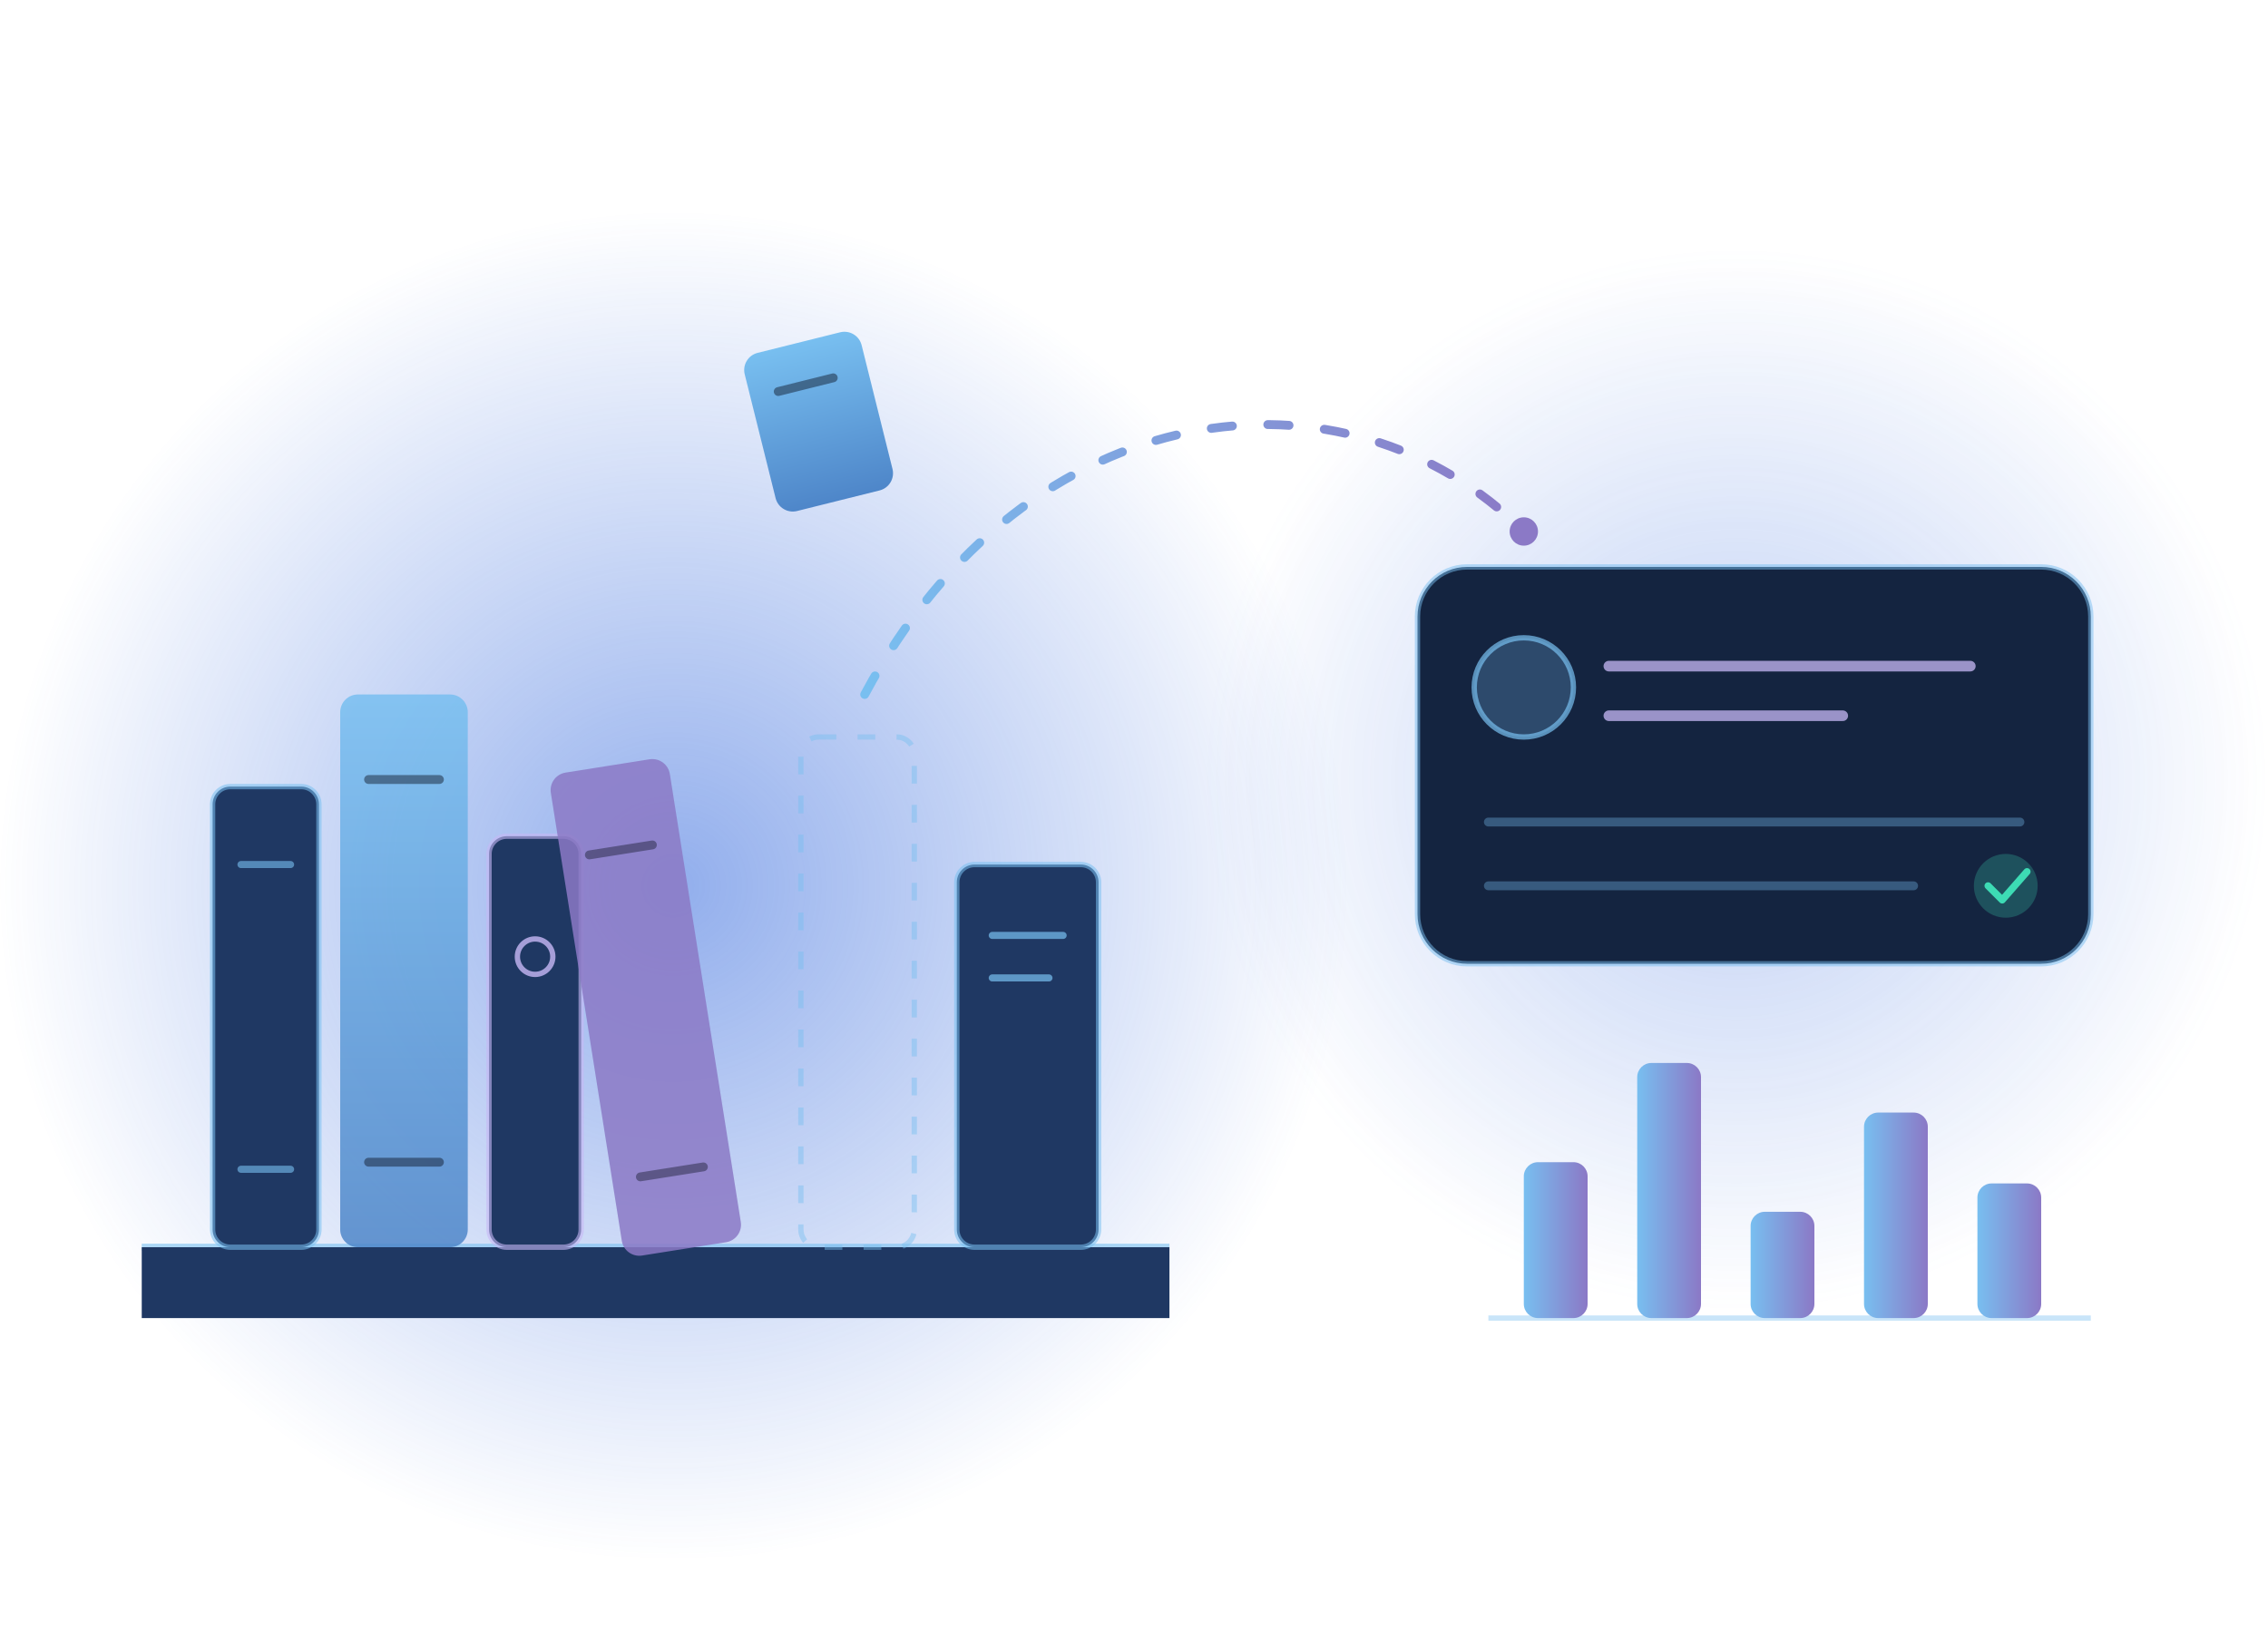
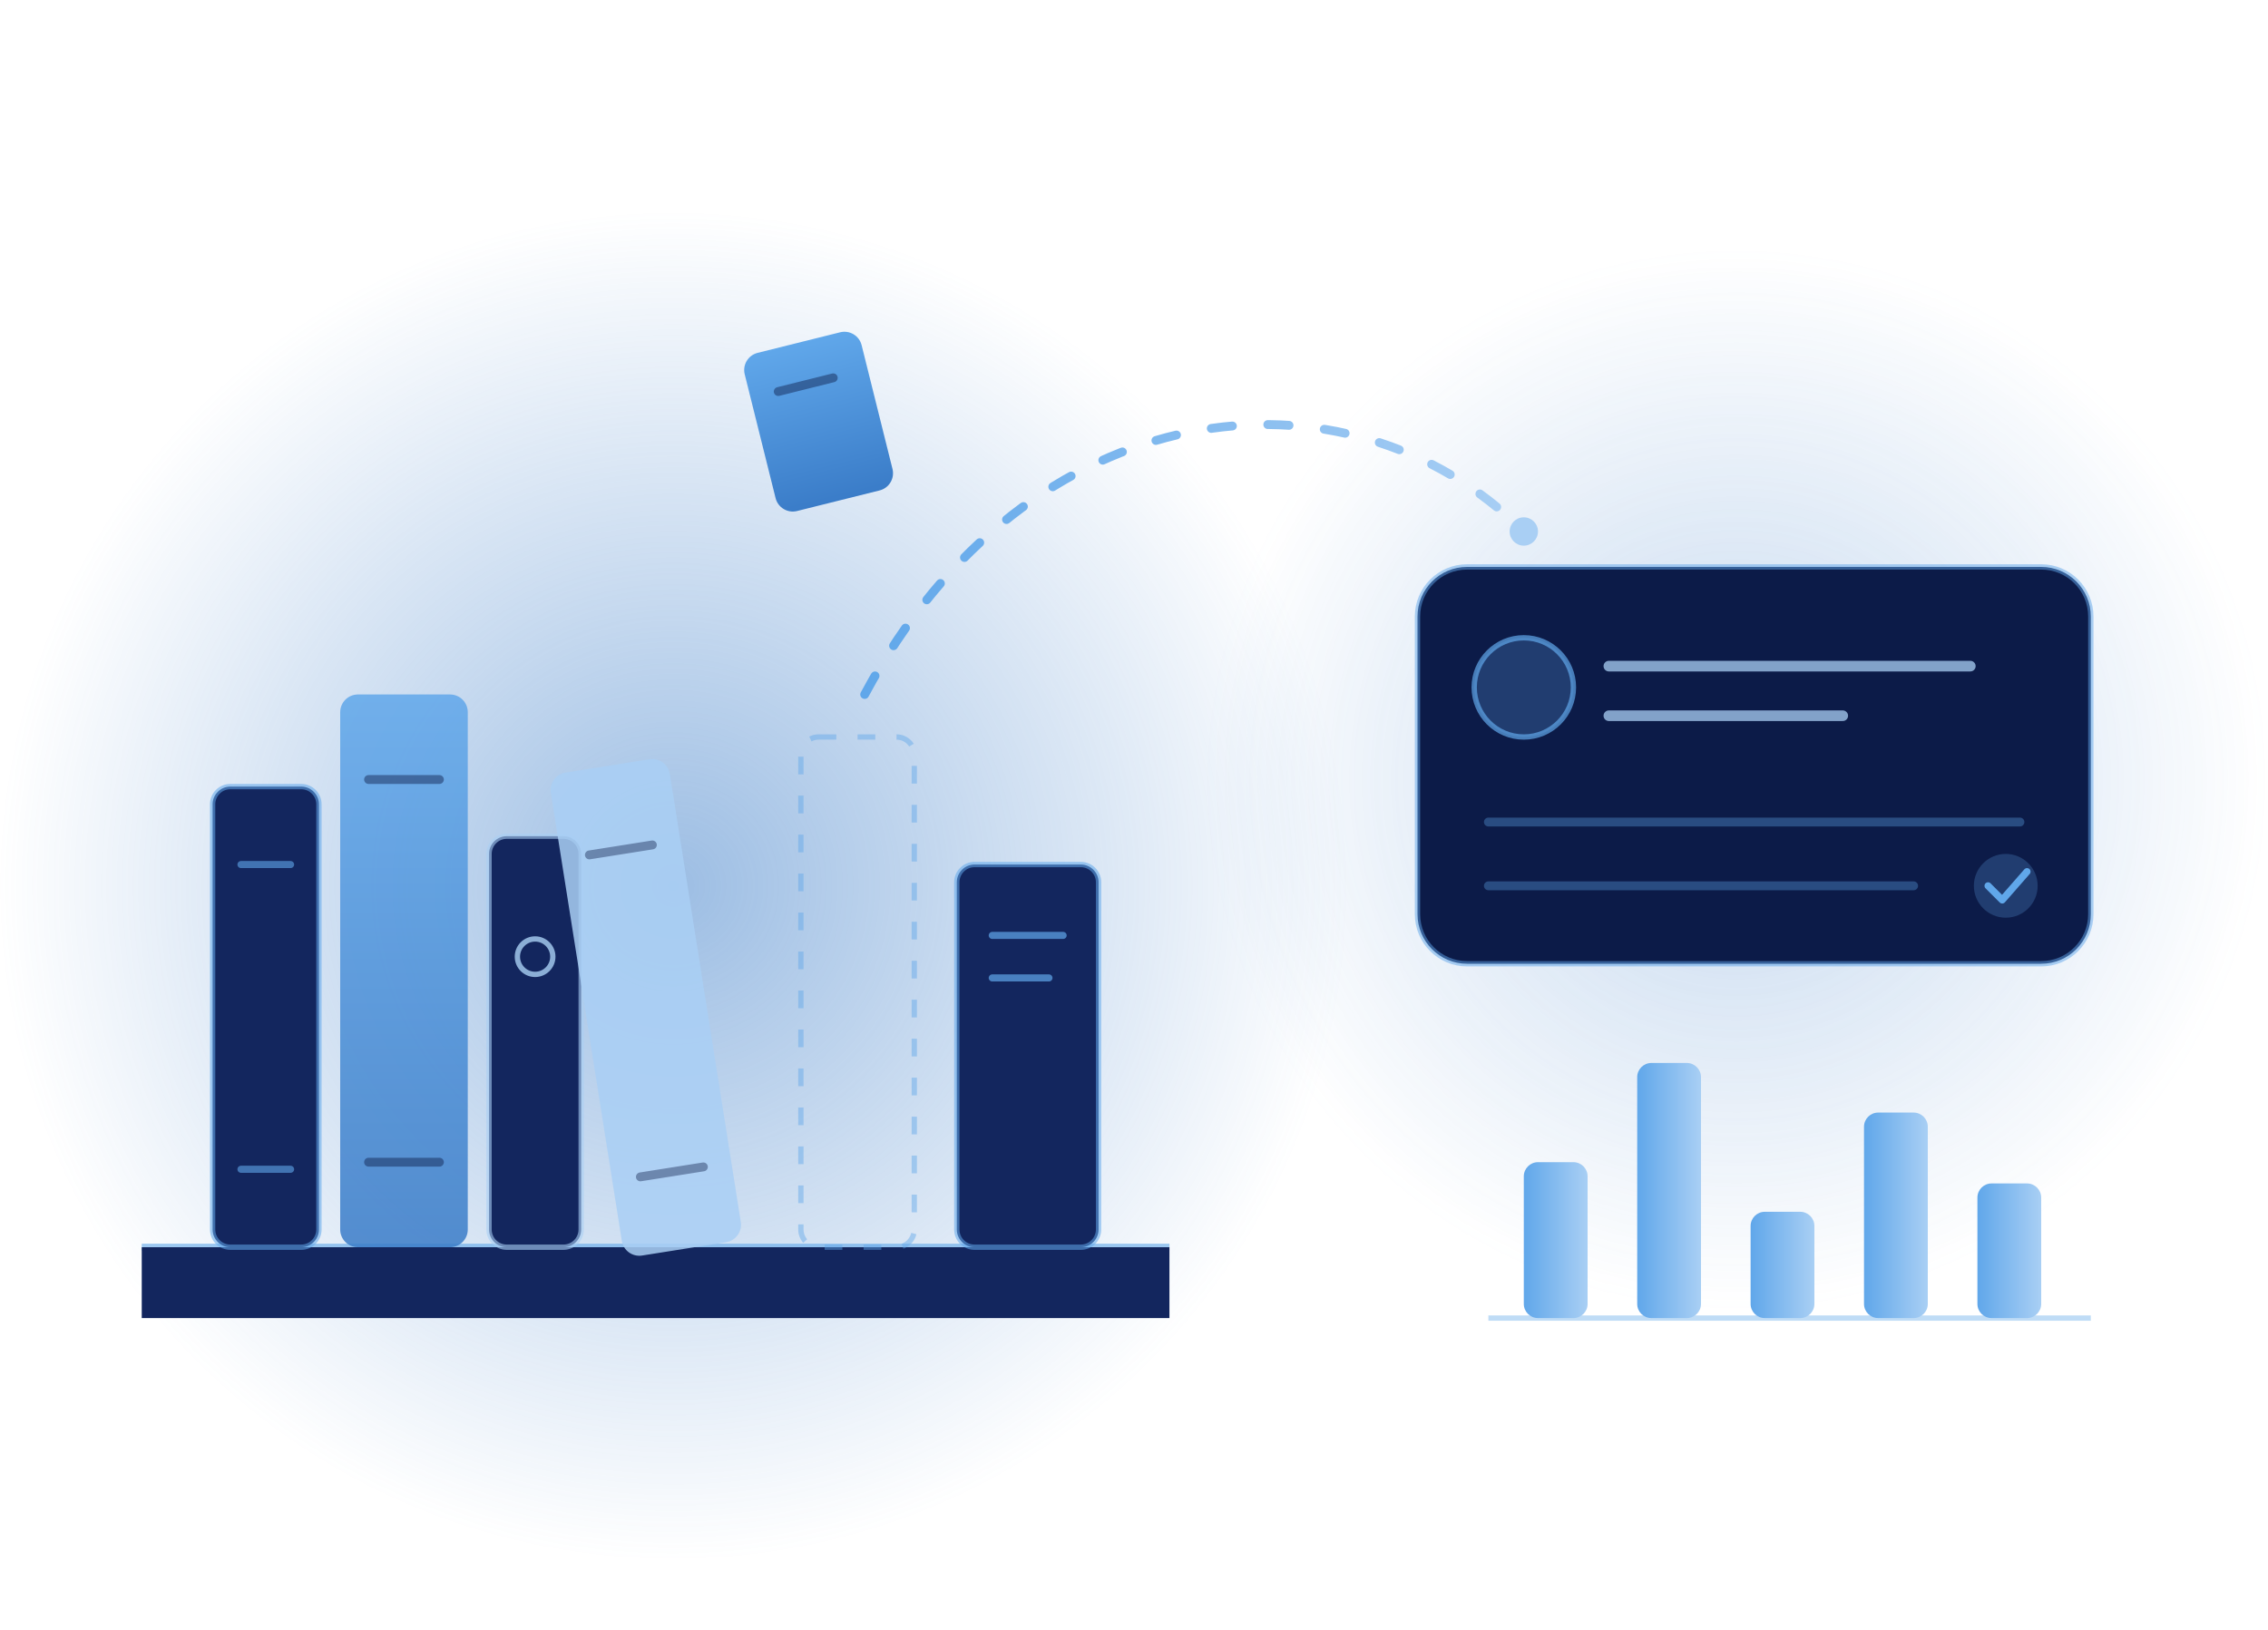
<svg viewBox="0 0 640 460" aria-hidden="true">
  <defs>
    <linearGradient id="lb-flow" x1="0" x2="1">
-       <stop offset="0" stop-color="#78BFF0" />
-       <stop offset="1" stop-color="#8B79C6" />
+       <stop offset="0" stop-color="#60A7EA" />
+       <stop offset="1" stop-color="#A9CFF4" />
    </linearGradient>
    <linearGradient id="lb-book" x1="0" x2="0" y1="0" y2="1">
-       <stop offset="0" stop-color="#78BFF0" />
-       <stop offset="1" stop-color="#4E86C9" />
+       <stop offset="0" stop-color="#60A7EA" />
+       <stop offset="1" stop-color="#3A7CC8" />
    </linearGradient>
    <radialGradient id="lb-glow" cx="0.5" cy="0.5" r="0.5">
-       <stop offset="0" stop-color="#245DDA" stop-opacity="0.5" />
-       <stop offset="1" stop-color="#245DDA" stop-opacity="0" />
+       <stop offset="0" stop-color="#3A7CC8" stop-opacity="0.5" />
+       <stop offset="1" stop-color="#3A7CC8" stop-opacity="0" />
    </radialGradient>
  </defs>
  <circle cx="190" cy="250" r="190" fill="url(#lb-glow)" />
  <circle cx="490" cy="220" r="150" fill="url(#lb-glow)" opacity="0.6" />
-   <path d="M40 352 H330" stroke="#78BFF0" stroke-opacity="0.6" stroke-width="2" />
-   <path d="M40 352 H330 V372 H40 Z" fill="#1f3863" />
+   <path d="M40 352 H330" stroke="#60A7EA" stroke-opacity="0.6" stroke-width="2" />
+   <path d="M40 352 H330 V372 H40 Z" fill="#13265E" />
  <g>
-     <rect x="60" y="222" width="30" height="130" rx="5" fill="#1f3863" stroke="#78BFF0" stroke-opacity="0.55" stroke-width="1.5" />
-     <path d="M68 244 H82 M68 330 H82" stroke="#78BFF0" stroke-opacity="0.6" stroke-width="2" stroke-linecap="round" />
+     <rect x="60" y="222" width="30" height="130" rx="5" fill="#13265E" stroke="#60A7EA" stroke-opacity="0.55" stroke-width="1.5" />
+     <path d="M68 244 H82 M68 330 H82" stroke="#60A7EA" stroke-opacity="0.6" stroke-width="2" stroke-linecap="round" />
  </g>
  <g>
    <rect x="96" y="196" width="36" height="156" rx="5" fill="url(#lb-book)" fill-opacity="0.85" />
-     <path d="M104 220 H124 M104 328 H124" stroke="#0B1020" stroke-opacity="0.45" stroke-width="2.5" stroke-linecap="round" />
+     <path d="M104 220 H124 M104 328 H124" stroke="#0C1B48" stroke-opacity="0.45" stroke-width="2.5" stroke-linecap="round" />
  </g>
  <g>
-     <rect x="138" y="236" width="26" height="116" rx="5" fill="#1f3863" stroke="#c7b8f5" stroke-opacity="0.6" stroke-width="1.5" />
-     <circle cx="151" cy="270" r="5" fill="none" stroke="#c7b8f5" stroke-opacity="0.8" stroke-width="1.5" />
+     <rect x="138" y="236" width="26" height="116" rx="5" fill="#13265E" stroke="#A9CFF4" stroke-opacity="0.6" stroke-width="1.5" />
+     <circle cx="151" cy="270" r="5" fill="none" stroke="#A9CFF4" stroke-opacity="0.8" stroke-width="1.5" />
  </g>
  <g transform="rotate(-9 196 352)">
-     <rect x="176" y="214" width="34" height="138" rx="5" fill="#8B79C6" fill-opacity="0.85" />
-     <path d="M184 238 H202 M184 330 H202" stroke="#0B1020" stroke-opacity="0.4" stroke-width="2.5" stroke-linecap="round" />
+     <rect x="176" y="214" width="34" height="138" rx="5" fill="#A9CFF4" fill-opacity="0.85" />
+     <path d="M184 238 H202 M184 330 H202" stroke="#0C1B48" stroke-opacity="0.4" stroke-width="2.5" stroke-linecap="round" />
  </g>
  <g class="lb-gap">
-     <rect x="226" y="208" width="32" height="144" rx="5" fill="none" stroke="#78BFF0" stroke-opacity="0.45" stroke-width="1.5" stroke-dasharray="5 6" />
+     <rect x="226" y="208" width="32" height="144" rx="5" fill="none" stroke="#60A7EA" stroke-opacity="0.45" stroke-width="1.5" stroke-dasharray="5 6" />
  </g>
  <g>
-     <rect x="270" y="244" width="40" height="108" rx="5" fill="#1f3863" stroke="#78BFF0" stroke-opacity="0.55" stroke-width="1.5" />
-     <path d="M280 264 H300 M280 276 H296" stroke="#78BFF0" stroke-opacity="0.7" stroke-width="2" stroke-linecap="round" />
+     <rect x="270" y="244" width="40" height="108" rx="5" fill="#13265E" stroke="#60A7EA" stroke-opacity="0.55" stroke-width="1.5" />
+     <path d="M280 264 H300 M280 276 H296" stroke="#60A7EA" stroke-opacity="0.7" stroke-width="2" stroke-linecap="round" />
  </g>
  <path d="M244 196 C 290 110, 380 100, 430 150" fill="none" stroke="url(#lb-flow)" stroke-width="2.5" stroke-linecap="round" stroke-dasharray="6 10" class="cs-dash" />
-   <circle cx="430" cy="150" r="4" fill="#8B79C6" />
+   <circle cx="430" cy="150" r="4" fill="#A9CFF4" />
  <g class="eg-float">
    <rect x="214" y="96" width="34" height="46" rx="5" fill="url(#lb-book)" transform="rotate(-14 231 119)" />
-     <path d="M222 108 H238" stroke="#0B1020" stroke-opacity="0.45" stroke-width="2.5" stroke-linecap="round" transform="rotate(-14 231 119)" />
+     <path d="M222 108 H238" stroke="#0C1B48" stroke-opacity="0.45" stroke-width="2.5" stroke-linecap="round" transform="rotate(-14 231 119)" />
  </g>
  <g>
-     <rect x="400" y="160" width="190" height="112" rx="14" fill="#142440" stroke="#78BFF0" stroke-opacity="0.5" stroke-width="1.5" />
-     <circle cx="430" cy="194" r="14" fill="#78BFF0" fill-opacity="0.25" stroke="#78BFF0" stroke-opacity="0.7" stroke-width="1.5" />
-     <path d="M454 188 H556 M454 202 H520" stroke="#c7b8f5" stroke-opacity="0.75" stroke-width="3" stroke-linecap="round" />
-     <path d="M420 232 H570 M420 250 H540" stroke="#78BFF0" stroke-opacity="0.35" stroke-width="2.5" stroke-linecap="round" />
-     <circle cx="566" cy="250" r="9" fill="#3DDBB4" fill-opacity="0.25" />
-     <path d="M561 250 l4 4 l7 -8" fill="none" stroke="#3DDBB4" stroke-width="2" stroke-linecap="round" stroke-linejoin="round" />
+     <rect x="400" y="160" width="190" height="112" rx="14" fill="#0C1B48" stroke="#60A7EA" stroke-opacity="0.5" stroke-width="1.5" />
+     <circle cx="430" cy="194" r="14" fill="#60A7EA" fill-opacity="0.25" stroke="#60A7EA" stroke-opacity="0.7" stroke-width="1.5" />
+     <path d="M454 188 H556 M454 202 H520" stroke="#A9CFF4" stroke-opacity="0.75" stroke-width="3" stroke-linecap="round" />
+     <path d="M420 232 H570 M420 250 H540" stroke="#60A7EA" stroke-opacity="0.35" stroke-width="2.5" stroke-linecap="round" />
+     <circle cx="566" cy="250" r="9" fill="#60A7EA" fill-opacity="0.25" />
+     <path d="M561 250 l4 4 l7 -8" fill="none" stroke="#60A7EA" stroke-width="2" stroke-linecap="round" stroke-linejoin="round" />
  </g>
  <g transform="translate(420 372)">
-     <path d="M0 0 H170" stroke="#78BFF0" stroke-opacity="0.4" stroke-width="1.5" />
+     <path d="M0 0 H170" stroke="#60A7EA" stroke-opacity="0.4" stroke-width="1.5" />
    <rect x="10" y="-44" width="18" height="44" rx="4" fill="url(#lb-flow)" class="cs-bar" style="animation-delay:0s" />
    <rect x="42" y="-72" width="18" height="72" rx="4" fill="url(#lb-flow)" class="cs-bar" style="animation-delay:-.5s" />
    <rect x="74" y="-30" width="18" height="30" rx="4" fill="url(#lb-flow)" class="cs-bar" style="animation-delay:-1s" />
    <rect x="106" y="-58" width="18" height="58" rx="4" fill="url(#lb-flow)" class="cs-bar" style="animation-delay:-1.5s" />
    <rect x="138" y="-38" width="18" height="38" rx="4" fill="url(#lb-flow)" class="cs-bar" style="animation-delay:-2s" />
  </g>
</svg>
